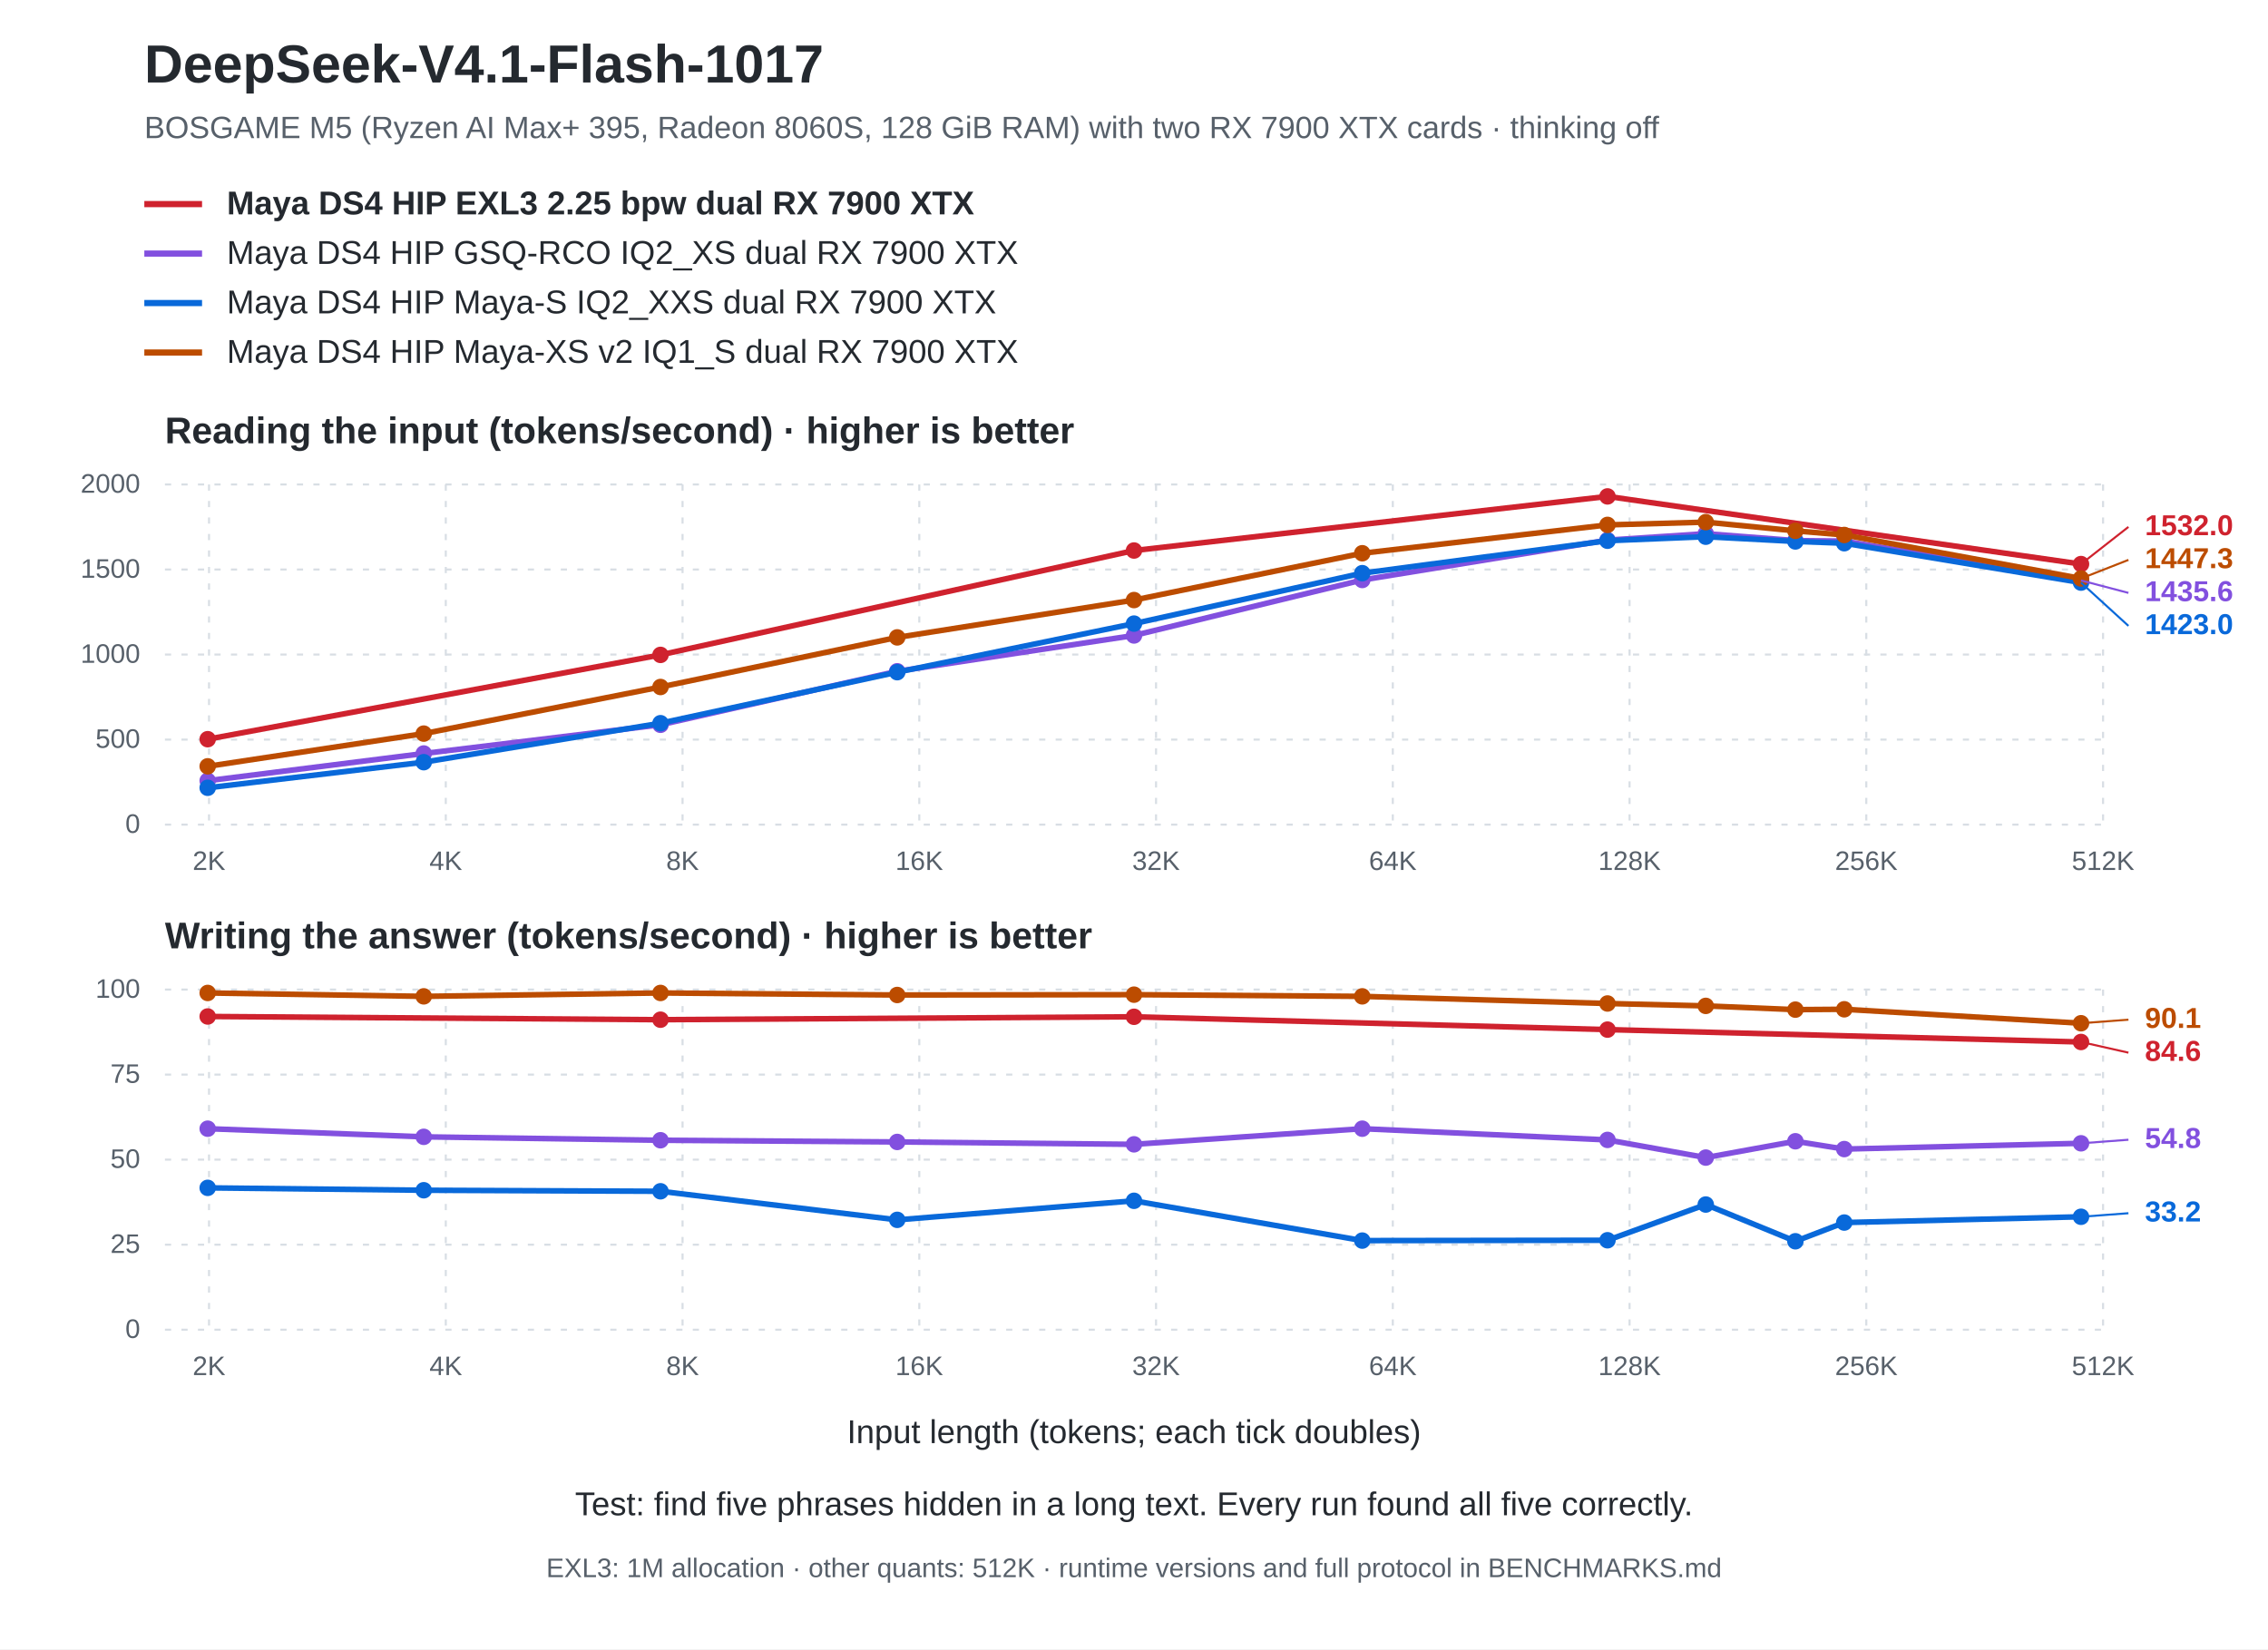
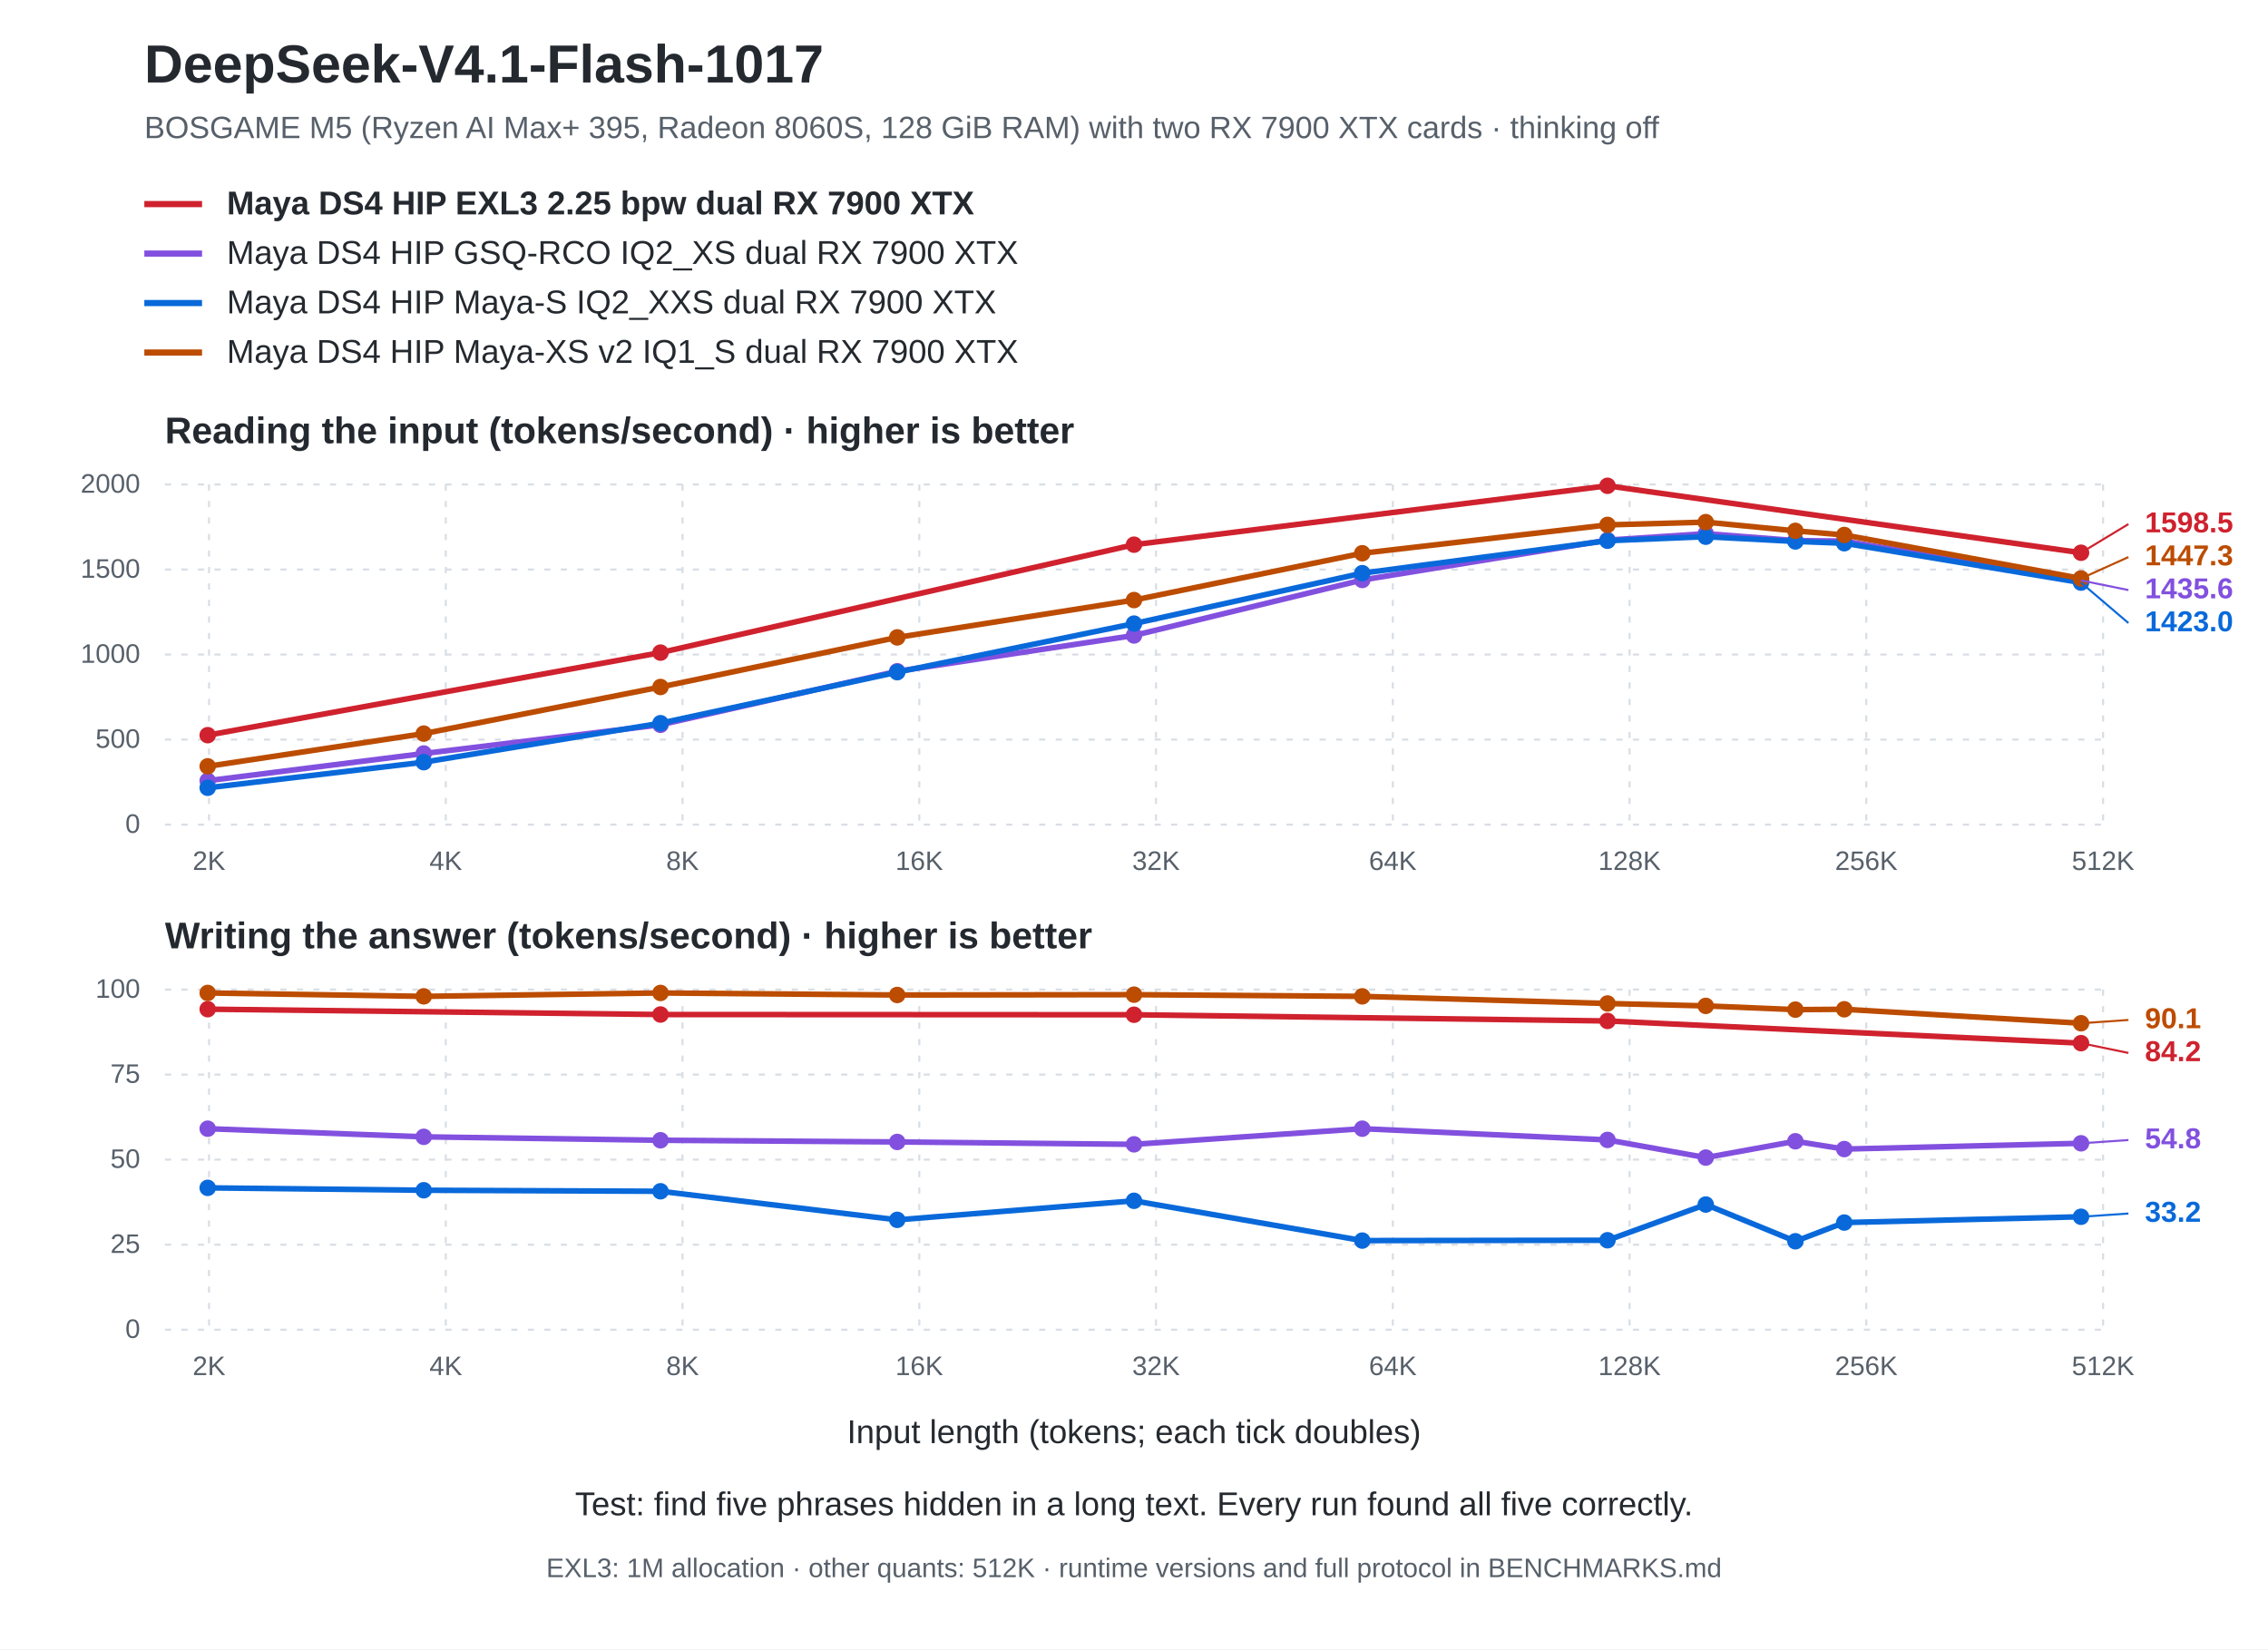
<svg xmlns="http://www.w3.org/2000/svg" viewBox="0 0 1100 800" role="img" aria-labelledby="title desc">
  <style>text{font-family:Arial,sans-serif;fill:#24292f}.title{font-size:26px;font-weight:700}.sub{font-size:15px;fill:#57606a}.label{font-size:16px}.tick{font-size:13px;fill:#57606a}.panel{font-size:18px;font-weight:700}.grid{stroke:#d8dee4;stroke-dasharray:3 5}.value{font-size:14px;font-weight:700}</style>
  <rect width="1100" height="800" fill="white" />
  <text x="70" y="40" class="title">DeepSeek-V4.1-Flash-1017</text>
  <text x="70" y="67" class="sub">BOSGAME M5 (Ryzen AI Max+ 395, Radeon 8060S, 128 GiB RAM) with two RX 7900 XTX cards · thinking off</text>
  <line x1="70" y1="99" x2="98" y2="99" stroke="#cf222e" stroke-width="3" />
  <text x="110" y="104" class="label" style="font-weight:700">Maya DS4 HIP EXL3 2.25 bpw dual RX 7900 XTX</text>
  <line x1="70" y1="123" x2="98" y2="123" stroke="#8250df" stroke-width="3" />
  <text x="110" y="128" class="label" style="font-weight:400">Maya DS4 HIP GSQ-RCO IQ2_XS dual RX 7900 XTX</text>
  <line x1="70" y1="147" x2="98" y2="147" stroke="#0969da" stroke-width="3" />
  <text x="110" y="152" class="label" style="font-weight:400">Maya DS4 HIP Maya-S IQ2_XXS dual RX 7900 XTX</text>
  <line x1="70" y1="171" x2="98" y2="171" stroke="#bc4c00" stroke-width="3" />
  <text x="110" y="176" class="label" style="font-weight:400">Maya DS4 HIP Maya-XS v2 IQ1_S dual RX 7900 XTX</text>
  <text x="80" y="215" class="panel">Reading the input (tokens/second) · higher is better</text>
  <line class="grid" x1="80" y1="400.00" x2="1020" y2="400.00" />
  <text class="tick" x="68" y="404.00" text-anchor="end">0</text>
  <line class="grid" x1="80" y1="358.75" x2="1020" y2="358.75" />
  <text class="tick" x="68" y="362.75" text-anchor="end">500</text>
  <line class="grid" x1="80" y1="317.50" x2="1020" y2="317.50" />
  <text class="tick" x="68" y="321.50" text-anchor="end">1000</text>
  <line class="grid" x1="80" y1="276.25" x2="1020" y2="276.25" />
  <text class="tick" x="68" y="280.25" text-anchor="end">1500</text>
  <line class="grid" x1="80" y1="235.00" x2="1020" y2="235.00" />
  <text class="tick" x="68" y="239.00" text-anchor="end">2000</text>
  <line class="grid" x1="101.38" y1="235" x2="101.38" y2="400" />
  <text class="tick" x="101.38" y="422" text-anchor="middle">2K</text>
  <line class="grid" x1="216.21" y1="235" x2="216.21" y2="400" />
  <text class="tick" x="216.21" y="422" text-anchor="middle">4K</text>
  <line class="grid" x1="331.04" y1="235" x2="331.04" y2="400" />
  <text class="tick" x="331.04" y="422" text-anchor="middle">8K</text>
  <line class="grid" x1="445.86" y1="235" x2="445.86" y2="400" />
  <text class="tick" x="445.86" y="422" text-anchor="middle">16K</text>
  <line class="grid" x1="560.69" y1="235" x2="560.69" y2="400" />
  <text class="tick" x="560.69" y="422" text-anchor="middle">32K</text>
  <line class="grid" x1="675.52" y1="235" x2="675.52" y2="400" />
  <text class="tick" x="675.52" y="422" text-anchor="middle">64K</text>
  <line class="grid" x1="790.35" y1="235" x2="790.35" y2="400" />
  <text class="tick" x="790.35" y="422" text-anchor="middle">128K</text>
  <line class="grid" x1="905.17" y1="235" x2="905.17" y2="400" />
  <text class="tick" x="905.17" y="422" text-anchor="middle">256K</text>
  <line class="grid" x1="1020.00" y1="235" x2="1020.00" y2="400" />
  <text class="tick" x="1020.00" y="422" text-anchor="middle">512K</text>
-   <path d="M100.73 358.56 L320.35 317.67 L550.00 267.04 L779.65 240.79 L1009.31 273.61" fill="none" stroke="#cf222e" stroke-width="2.7" />
-   <circle cx="100.73" cy="358.56" r="4" fill="#cf222e" />
-   <circle cx="320.35" cy="317.67" r="4" fill="#cf222e" />
-   <circle cx="550.00" cy="267.04" r="4" fill="#cf222e" />
-   <circle cx="779.65" cy="240.79" r="4" fill="#cf222e" />
-   <circle cx="1009.31" cy="273.61" r="4" fill="#cf222e" />
+   <path d="M100.73 356.61 L320.35 316.56 L550.00 264.21 L779.65 235.64 L1009.31 268.12" fill="none" stroke="#cf222e" stroke-width="2.7" />
+   <circle cx="100.73" cy="356.61" r="4" fill="#cf222e" />
+   <circle cx="320.35" cy="316.56" r="4" fill="#cf222e" />
+   <circle cx="550.00" cy="264.21" r="4" fill="#cf222e" />
+   <circle cx="779.65" cy="235.64" r="4" fill="#cf222e" />
+   <circle cx="1009.31" cy="268.12" r="4" fill="#cf222e" />
  <path d="M100.73 378.69 L205.52 365.50 L320.35 351.57 L435.16 325.61 L550.00 308.24 L660.71 281.33 L779.65 261.99 L827.31 258.86 L870.78 262.21 L894.48 262.47 L1009.31 281.56" fill="none" stroke="#8250df" stroke-width="2.7" />
  <circle cx="100.73" cy="378.69" r="4" fill="#8250df" />
  <circle cx="205.52" cy="365.50" r="4" fill="#8250df" />
  <circle cx="320.35" cy="351.57" r="4" fill="#8250df" />
  <circle cx="435.16" cy="325.61" r="4" fill="#8250df" />
  <circle cx="550.00" cy="308.24" r="4" fill="#8250df" />
  <circle cx="660.71" cy="281.33" r="4" fill="#8250df" />
  <circle cx="779.65" cy="261.99" r="4" fill="#8250df" />
  <circle cx="827.31" cy="258.86" r="4" fill="#8250df" />
  <circle cx="870.78" cy="262.21" r="4" fill="#8250df" />
  <circle cx="894.48" cy="262.47" r="4" fill="#8250df" />
  <circle cx="1009.31" cy="281.56" r="4" fill="#8250df" />
  <path d="M100.73 382.13 L205.52 369.71 L320.35 350.80 L435.16 326.05 L550.00 302.49 L660.71 278.02 L779.65 262.29 L827.31 260.34 L870.78 262.64 L894.48 263.50 L1009.31 282.60" fill="none" stroke="#0969da" stroke-width="2.7" />
  <circle cx="100.73" cy="382.13" r="4" fill="#0969da" />
  <circle cx="205.52" cy="369.71" r="4" fill="#0969da" />
  <circle cx="320.35" cy="350.80" r="4" fill="#0969da" />
  <circle cx="435.16" cy="326.05" r="4" fill="#0969da" />
  <circle cx="550.00" cy="302.49" r="4" fill="#0969da" />
  <circle cx="660.71" cy="278.02" r="4" fill="#0969da" />
  <circle cx="779.65" cy="262.29" r="4" fill="#0969da" />
  <circle cx="827.31" cy="260.34" r="4" fill="#0969da" />
  <circle cx="870.78" cy="262.64" r="4" fill="#0969da" />
  <circle cx="894.48" cy="263.50" r="4" fill="#0969da" />
  <circle cx="1009.31" cy="282.60" r="4" fill="#0969da" />
  <path d="M100.73 371.72 L205.52 355.85 L320.35 333.24 L435.16 309.18 L550.00 291.07 L660.71 268.36 L779.65 254.61 L827.31 253.27 L870.78 257.50 L894.48 259.50 L1009.31 280.60" fill="none" stroke="#bc4c00" stroke-width="2.7" />
  <circle cx="100.73" cy="371.72" r="4" fill="#bc4c00" />
  <circle cx="205.52" cy="355.85" r="4" fill="#bc4c00" />
  <circle cx="320.35" cy="333.24" r="4" fill="#bc4c00" />
  <circle cx="435.16" cy="309.18" r="4" fill="#bc4c00" />
  <circle cx="550.00" cy="291.07" r="4" fill="#bc4c00" />
  <circle cx="660.71" cy="268.36" r="4" fill="#bc4c00" />
  <circle cx="779.65" cy="254.61" r="4" fill="#bc4c00" />
  <circle cx="827.31" cy="253.27" r="4" fill="#bc4c00" />
  <circle cx="870.78" cy="257.50" r="4" fill="#bc4c00" />
  <circle cx="894.48" cy="259.50" r="4" fill="#bc4c00" />
  <circle cx="1009.31" cy="280.60" r="4" fill="#bc4c00" />
-   <line x1="1009.31" y1="273.61" x2="1032.31" y2="255.59" stroke="#cf222e" stroke-width="1" />
-   <text class="value" x="1040.31" y="259.59" text-anchor="start" style="fill:#cf222e">1532.0</text>
-   <line x1="1009.31" y1="280.60" x2="1032.31" y2="271.59" stroke="#bc4c00" stroke-width="1" />
-   <text class="value" x="1040.31" y="275.59" text-anchor="start" style="fill:#bc4c00">1447.3</text>
-   <line x1="1009.31" y1="281.56" x2="1032.31" y2="287.59" stroke="#8250df" stroke-width="1" />
-   <text class="value" x="1040.31" y="291.59" text-anchor="start" style="fill:#8250df">1435.6</text>
-   <line x1="1009.31" y1="282.60" x2="1032.31" y2="303.59" stroke="#0969da" stroke-width="1" />
-   <text class="value" x="1040.31" y="307.59" text-anchor="start" style="fill:#0969da">1423.0</text>
+   <line x1="1009.31" y1="268.12" x2="1032.31" y2="254.22" stroke="#cf222e" stroke-width="1" />
+   <text class="value" x="1040.31" y="258.22" text-anchor="start" style="fill:#cf222e">1598.5</text>
+   <line x1="1009.31" y1="280.60" x2="1032.31" y2="270.22" stroke="#bc4c00" stroke-width="1" />
+   <text class="value" x="1040.31" y="274.22" text-anchor="start" style="fill:#bc4c00">1447.3</text>
+   <line x1="1009.31" y1="281.56" x2="1032.31" y2="286.22" stroke="#8250df" stroke-width="1" />
+   <text class="value" x="1040.31" y="290.22" text-anchor="start" style="fill:#8250df">1435.6</text>
+   <line x1="1009.31" y1="282.60" x2="1032.31" y2="302.22" stroke="#0969da" stroke-width="1" />
+   <text class="value" x="1040.31" y="306.22" text-anchor="start" style="fill:#0969da">1423.0</text>
  <text x="80" y="460" class="panel">Writing the answer (tokens/second) · higher is better</text>
  <line class="grid" x1="80" y1="645.00" x2="1020" y2="645.00" />
  <text class="tick" x="68" y="649.00" text-anchor="end">0</text>
  <line class="grid" x1="80" y1="603.75" x2="1020" y2="603.75" />
  <text class="tick" x="68" y="607.75" text-anchor="end">25</text>
  <line class="grid" x1="80" y1="562.50" x2="1020" y2="562.50" />
  <text class="tick" x="68" y="566.50" text-anchor="end">50</text>
  <line class="grid" x1="80" y1="521.25" x2="1020" y2="521.25" />
  <text class="tick" x="68" y="525.25" text-anchor="end">75</text>
  <line class="grid" x1="80" y1="480.00" x2="1020" y2="480.00" />
  <text class="tick" x="68" y="484.00" text-anchor="end">100</text>
  <line class="grid" x1="101.38" y1="480" x2="101.38" y2="645" />
  <text class="tick" x="101.38" y="667" text-anchor="middle">2K</text>
  <line class="grid" x1="216.21" y1="480" x2="216.21" y2="645" />
  <text class="tick" x="216.21" y="667" text-anchor="middle">4K</text>
  <line class="grid" x1="331.04" y1="480" x2="331.04" y2="645" />
  <text class="tick" x="331.04" y="667" text-anchor="middle">8K</text>
  <line class="grid" x1="445.86" y1="480" x2="445.86" y2="645" />
  <text class="tick" x="445.86" y="667" text-anchor="middle">16K</text>
  <line class="grid" x1="560.69" y1="480" x2="560.69" y2="645" />
  <text class="tick" x="560.69" y="667" text-anchor="middle">32K</text>
  <line class="grid" x1="675.52" y1="480" x2="675.52" y2="645" />
  <text class="tick" x="675.52" y="667" text-anchor="middle">64K</text>
  <line class="grid" x1="790.35" y1="480" x2="790.35" y2="645" />
  <text class="tick" x="790.35" y="667" text-anchor="middle">128K</text>
  <line class="grid" x1="905.17" y1="480" x2="905.17" y2="645" />
  <text class="tick" x="905.17" y="667" text-anchor="middle">256K</text>
  <line class="grid" x1="1020.00" y1="480" x2="1020.00" y2="645" />
  <text class="tick" x="1020.00" y="667" text-anchor="middle">512K</text>
-   <path d="M100.73 493.06 L320.35 494.62 L550.00 493.21 L779.65 499.43 L1009.31 505.43" fill="none" stroke="#cf222e" stroke-width="2.7" />
-   <circle cx="100.73" cy="493.06" r="4" fill="#cf222e" />
-   <circle cx="320.35" cy="494.62" r="4" fill="#cf222e" />
-   <circle cx="550.00" cy="493.21" r="4" fill="#cf222e" />
-   <circle cx="779.65" cy="499.43" r="4" fill="#cf222e" />
-   <circle cx="1009.31" cy="505.43" r="4" fill="#cf222e" />
+   <path d="M100.73 489.52 L320.35 492.11 L550.00 492.22 L779.65 495.23 L1009.31 506.00" fill="none" stroke="#cf222e" stroke-width="2.7" />
+   <circle cx="100.73" cy="489.52" r="4" fill="#cf222e" />
+   <circle cx="320.35" cy="492.11" r="4" fill="#cf222e" />
+   <circle cx="550.00" cy="492.22" r="4" fill="#cf222e" />
+   <circle cx="779.65" cy="495.23" r="4" fill="#cf222e" />
+   <circle cx="1009.31" cy="506.00" r="4" fill="#cf222e" />
  <path d="M100.73 547.49 L205.52 551.44 L320.35 553.10 L435.16 553.92 L550.00 555.08 L660.71 547.49 L779.65 552.93 L827.31 561.51 L870.78 553.59 L894.48 557.38 L1009.31 554.58" fill="none" stroke="#8250df" stroke-width="2.7" />
  <circle cx="100.73" cy="547.49" r="4" fill="#8250df" />
  <circle cx="205.52" cy="551.44" r="4" fill="#8250df" />
  <circle cx="320.35" cy="553.10" r="4" fill="#8250df" />
  <circle cx="435.16" cy="553.92" r="4" fill="#8250df" />
  <circle cx="550.00" cy="555.08" r="4" fill="#8250df" />
  <circle cx="660.71" cy="547.49" r="4" fill="#8250df" />
  <circle cx="779.65" cy="552.93" r="4" fill="#8250df" />
  <circle cx="827.31" cy="561.51" r="4" fill="#8250df" />
  <circle cx="870.78" cy="553.59" r="4" fill="#8250df" />
  <circle cx="894.48" cy="557.38" r="4" fill="#8250df" />
  <circle cx="1009.31" cy="554.58" r="4" fill="#8250df" />
  <path d="M100.73 576.19 L205.52 577.35 L320.35 577.85 L435.16 591.71 L550.00 582.47 L660.71 601.77 L779.65 601.61 L827.31 584.28 L870.78 602.10 L894.48 593.02 L1009.31 590.22" fill="none" stroke="#0969da" stroke-width="2.7" />
  <circle cx="100.73" cy="576.19" r="4" fill="#0969da" />
  <circle cx="205.52" cy="577.35" r="4" fill="#0969da" />
  <circle cx="320.35" cy="577.85" r="4" fill="#0969da" />
  <circle cx="435.16" cy="591.71" r="4" fill="#0969da" />
  <circle cx="550.00" cy="582.47" r="4" fill="#0969da" />
  <circle cx="660.71" cy="601.77" r="4" fill="#0969da" />
  <circle cx="779.65" cy="601.61" r="4" fill="#0969da" />
  <circle cx="827.31" cy="584.28" r="4" fill="#0969da" />
  <circle cx="870.78" cy="602.10" r="4" fill="#0969da" />
  <circle cx="894.48" cy="593.02" r="4" fill="#0969da" />
  <circle cx="1009.31" cy="590.22" r="4" fill="#0969da" />
  <path d="M100.73 481.65 L205.52 483.30 L320.35 481.65 L435.16 482.64 L550.00 482.48 L660.71 483.30 L779.65 486.76 L827.31 487.92 L870.78 489.74 L894.48 489.57 L1009.31 496.34" fill="none" stroke="#bc4c00" stroke-width="2.7" />
  <circle cx="100.73" cy="481.65" r="4" fill="#bc4c00" />
  <circle cx="205.52" cy="483.30" r="4" fill="#bc4c00" />
  <circle cx="320.35" cy="481.65" r="4" fill="#bc4c00" />
  <circle cx="435.16" cy="482.64" r="4" fill="#bc4c00" />
  <circle cx="550.00" cy="482.48" r="4" fill="#bc4c00" />
  <circle cx="660.71" cy="483.30" r="4" fill="#bc4c00" />
  <circle cx="779.65" cy="486.76" r="4" fill="#bc4c00" />
  <circle cx="827.31" cy="487.92" r="4" fill="#bc4c00" />
  <circle cx="870.78" cy="489.74" r="4" fill="#bc4c00" />
  <circle cx="894.48" cy="489.57" r="4" fill="#bc4c00" />
  <circle cx="1009.31" cy="496.34" r="4" fill="#bc4c00" />
-   <line x1="1009.31" y1="496.34" x2="1032.31" y2="494.61" stroke="#bc4c00" stroke-width="1" />
-   <text class="value" x="1040.31" y="498.61" text-anchor="start" style="fill:#bc4c00">90.1</text>
-   <line x1="1009.31" y1="505.43" x2="1032.31" y2="510.61" stroke="#cf222e" stroke-width="1" />
-   <text class="value" x="1040.31" y="514.61" text-anchor="start" style="fill:#cf222e">84.6</text>
-   <line x1="1009.31" y1="554.58" x2="1032.31" y2="552.85" stroke="#8250df" stroke-width="1" />
-   <text class="value" x="1040.31" y="556.85" text-anchor="start" style="fill:#8250df">54.8</text>
-   <line x1="1009.31" y1="590.22" x2="1032.31" y2="588.49" stroke="#0969da" stroke-width="1" />
-   <text class="value" x="1040.31" y="592.49" text-anchor="start" style="fill:#0969da">33.2</text>
+   <line x1="1009.31" y1="496.34" x2="1032.31" y2="494.75" stroke="#bc4c00" stroke-width="1" />
+   <text class="value" x="1040.31" y="498.75" text-anchor="start" style="fill:#bc4c00">90.1</text>
+   <line x1="1009.31" y1="506.00" x2="1032.31" y2="510.75" stroke="#cf222e" stroke-width="1" />
+   <text class="value" x="1040.31" y="514.75" text-anchor="start" style="fill:#cf222e">84.2</text>
+   <line x1="1009.31" y1="554.58" x2="1032.31" y2="553.00" stroke="#8250df" stroke-width="1" />
+   <text class="value" x="1040.31" y="557.00" text-anchor="start" style="fill:#8250df">54.8</text>
+   <line x1="1009.31" y1="590.22" x2="1032.31" y2="588.64" stroke="#0969da" stroke-width="1" />
+   <text class="value" x="1040.31" y="592.64" text-anchor="start" style="fill:#0969da">33.2</text>
  <text x="550" y="700" text-anchor="middle" class="label">Input length (tokens; each tick doubles)</text>
  <text x="550" y="735" text-anchor="middle" class="label">Test: find five phrases hidden in a long text. Every run found all five correctly.</text>
  <text x="550" y="765" text-anchor="middle" class="tick">EXL3: 1M allocation · other quants: 512K · runtime versions and full protocol in BENCHMARKS.md</text>
</svg>
